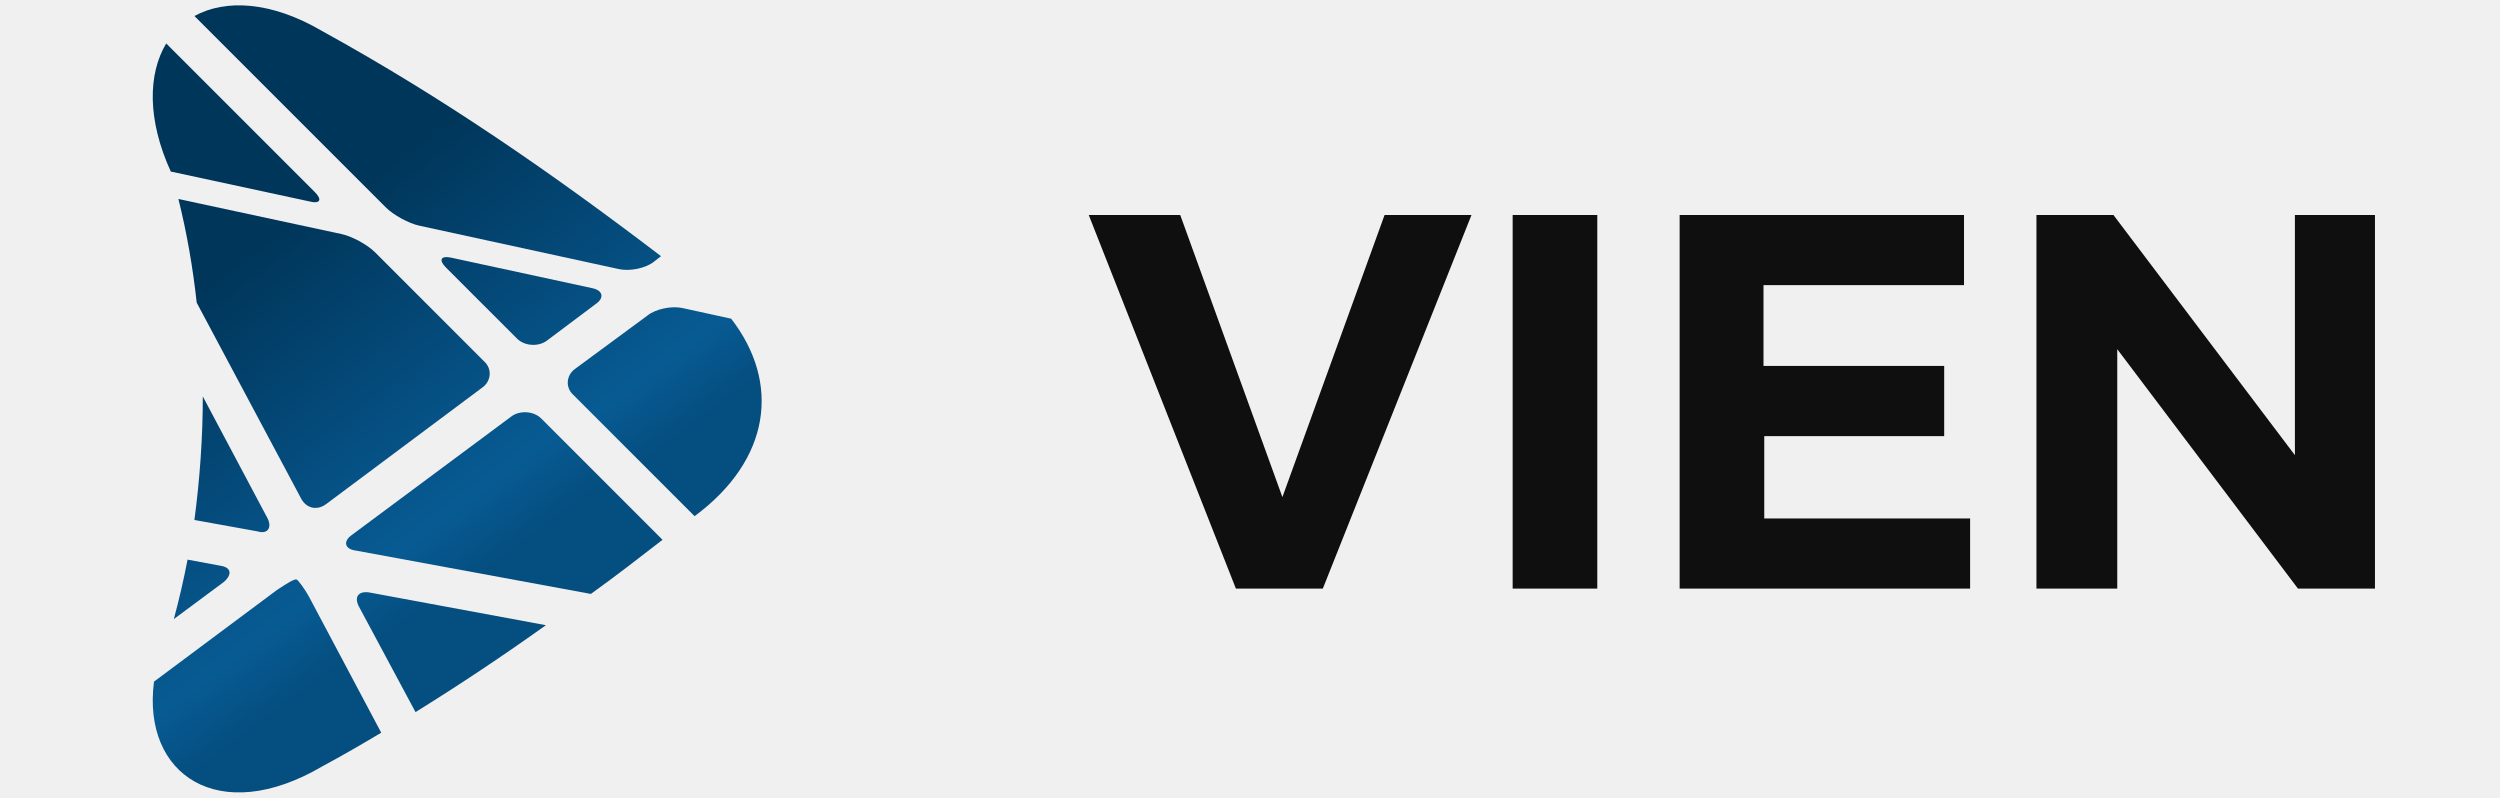
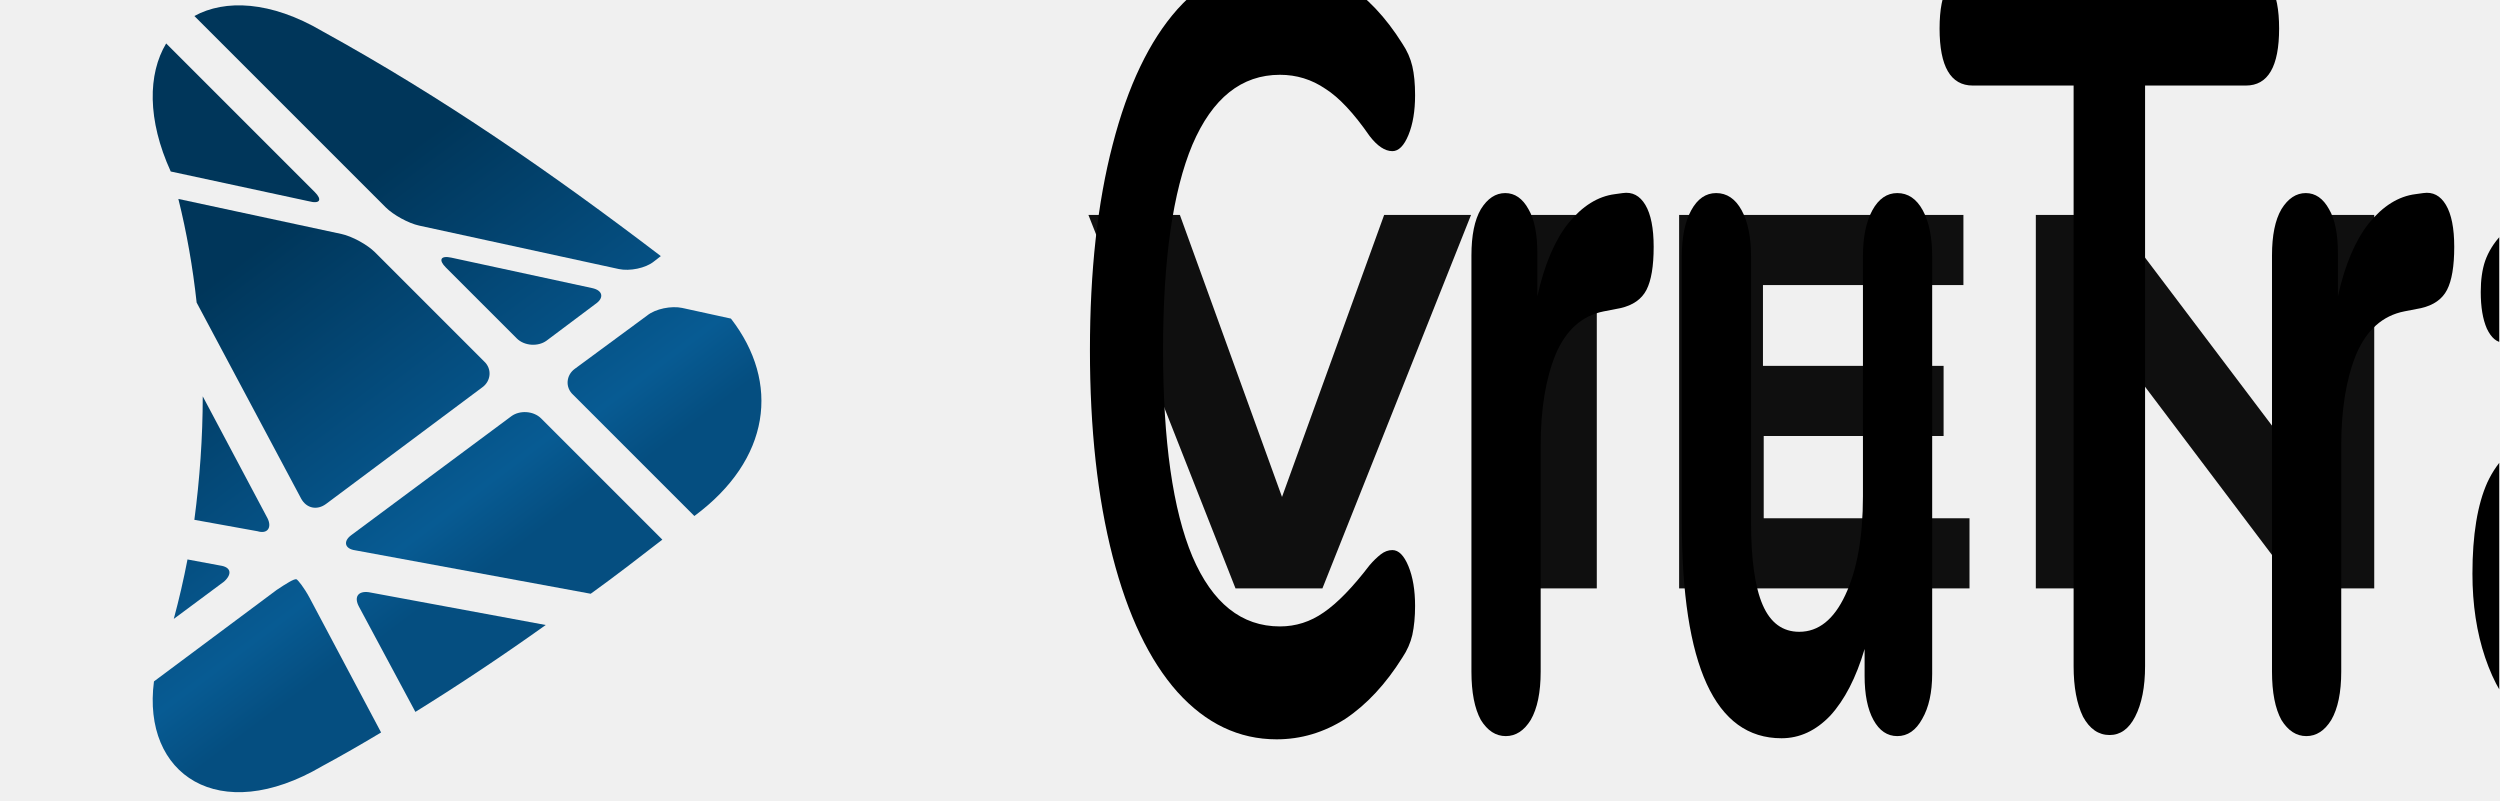
- <svg xmlns="http://www.w3.org/2000/svg" version="1.1" id="Layer_1" x="0px" y="0px" viewBox="0 0 327.9 104.6" style="enable-background:new 0 0 327.9 104.6;" xml:space="preserve">
-   <style type="text/css">
- 	.st0{fill:#0F0F0F;}
- 	.st1{fill:url(#SVGID_1_);}
- 	.st2{fill:url(#SVGID_2_);}
- 	.st3{fill:url(#SVGID_3_);}
- 	.st4{fill:url(#SVGID_4_);}
- 	.st5{fill:url(#SVGID_5_);}
- 	.st6{fill:url(#SVGID_6_);}
- 	.st7{fill:url(#SVGID_7_);}
- 	.st8{fill:url(#SVGID_8_);}
- 	.st9{fill:url(#SVGID_9_);}
- 	.st10{fill:url(#SVGID_10_);}
- </style>
-   <g>
-     <g>
-       <path class="st0" d="M154.8,28.2l13.4,37l13.4-37H193l-19.5,49h-11.4l-19.3-49C142.8,28.2,154.8,28.2,154.8,28.2z" />
-       <path class="st0" d="M209.5,28.2v49h-11.1v-49C198.4,28.2,209.5,28.2,209.5,28.2z" />
-       <path class="st0" d="M257.6,28.2v9.2h-26.3V48H255v9.2h-23.6V68h27v9.2h-38.1v-49C220.3,28.2,257.6,28.2,257.6,28.2z" />
-       <path class="st0" d="M277.2,28.2L301,59.7V28.2h10.5v49h-10.1l-23.7-31.4v31.4h-10.6v-49C267.1,28.2,277.2,28.2,277.2,28.2z" />
-     </g>
+ <svg xmlns="http://www.w3.org/2000/svg" width="328" height="105" viewBox="0 0 328 105" fill="none">
+   <g clip-path="url(#clip0)">
+     <path d="M154.8 28.2L168.2 65.2L181.6 28.2H193L173.5 77.2H162.1L142.8 28.2C142.8 28.2 154.8 28.2 154.8 28.2Z" fill="#0F0F0F" />
+     <path d="M209.5 28.2V77.2H198.4V28.2C198.4 28.2 209.5 28.2 209.5 28.2Z" fill="#0F0F0F" />
+     <path d="M257.6 28.2V37.4H231.3V48H255V57.2H231.4V68H258.4V77.2H220.3V28.2C220.3 28.2 257.6 28.2 257.6 28.2Z" fill="#0F0F0F" />
+     <path d="M277.2 28.2L301 59.7V28.2H311.5V77.2H301.4L277.7 45.8V77.2H267.1V28.2C267.1 28.2 277.2 28.2 277.2 28.2Z" fill="#0F0F0F" />
+     <path d="M47.1 79.6L54.5 93.4C60.3 89.8 66 86 71.6 82L48.4 77.7C47 77.5 46.4 78.3 47.1 79.6Z" fill="url(#paint0_linear)" />
+     <path d="M38.9 76C38.6 75.9 37.5 76.6 36.3 77.4L20.2 89.4C18.6 101.6 28.7 108.5 42.3 100.5C44.9 99.1 47.5 97.6 50 96.1L40.6 78.4C39.9 77.1 39.1 76.1 38.9 76Z" fill="url(#paint1_linear)" />
+     <path d="M84.9 41.4L75.4 48.4C74.3 49.2 74.1 50.8 75.2 51.8L91.1 67.7C101.1 60.3 102.4 50.2 95.9 41.8L89.5 40.4C88.1 40.1 86 40.5 84.9 41.4Z" fill="url(#paint2_linear)" />
+     <path d="M71 54.9C70 53.9 68.2 53.8 67.1 54.6L46.1 70.2C45 71 45.2 72 46.6 72.2L77.5 77.9C80.7 75.6 83.8 73.2 86.9 70.8L71 54.9Z" fill="url(#paint3_linear)" />
+     <path d="M77.7 37.8L59.2 33.8C57.8 33.5 57.5 34.1 58.5 35.1L67.8 44.4C68.8 45.4 70.6 45.5 71.7 44.7L78.1 39.9C79.3 39.1 79.1 38.1 77.7 37.8Z" fill="url(#paint4_linear)" />
+     <path d="M41.3 25.2L21.8 5.7C19.4 9.7 19.3 15.7 22.4 22.5L40.5 26.4C42 26.8 42.3 26.2 41.3 25.2Z" fill="url(#paint5_linear)" />
+     <path d="M35.1 68L26.6 52C26.6 57.4 26.2 62.9 25.5 68.2L33.8 69.7C35.1 70.1 35.7 69.2 35.1 68Z" fill="url(#paint6_linear)" />
+     <path d="M55 29.6L81.2 35.3C82.6 35.6 84.7 35.2 85.8 34.3L86.7 33.6C72.4 22.7 58.1 12.8 42.3 4.1C35.5 0.1 29.5 -0.1 25.5 2.1L50.6 27.2C51.6 28.2 53.6 29.3 55 29.6Z" fill="url(#paint7_linear)" />
+     <path d="M28.9 74.2L24.6 73.4C24.1 76 23.5 78.6 22.8 81.2L29.4 76.3C30.5 75.3 30.3 74.4 28.9 74.2Z" fill="url(#paint8_linear)" />
+     <path d="M39.5 65.4C40.2 66.7 41.6 67 42.8 66.1L63.3 50.8C64.4 50 64.6 48.4 63.5 47.4L49.2 33.1C48.2 32.1 46.2 31 44.8 30.7L23.4 26.1C24.5 30.5 25.3 35.1 25.8 39.7L39.5 65.4Z" fill="url(#paint9_linear)" />
+     <path d="M167.491 97C162.549 97 158.213 94.931 154.482 90.793C150.8 86.654 147.966 80.729 145.98 73.017C143.993 65.304 143 56.275 143 45.929C143 35.584 143.993 26.602 145.98 18.983C147.966 11.271 150.8 5.346 154.482 1.207C158.213 -2.931 162.549 -5 167.491 -5C170.688 -5 173.692 -4.059 176.502 -2.178C179.312 -0.391 181.807 2.242 183.987 5.722C184.617 6.663 185.053 7.65 185.295 8.685C185.538 9.719 185.659 10.989 185.659 12.494C185.659 14.563 185.368 16.303 184.787 17.714C184.205 19.125 183.503 19.83 182.679 19.83C181.71 19.83 180.717 19.172 179.7 17.855C177.616 14.845 175.678 12.776 173.886 11.647C172.093 10.425 170.107 9.813 167.927 9.813C162.888 9.813 159.061 12.87 156.444 18.983C153.877 25.097 152.593 34.079 152.593 45.929C152.593 57.874 153.877 66.903 156.444 73.017C159.061 79.13 162.888 82.187 167.927 82.187C170.01 82.187 171.924 81.575 173.668 80.353C175.46 79.13 177.471 77.061 179.7 74.145C180.184 73.581 180.669 73.111 181.153 72.734C181.638 72.358 182.146 72.17 182.679 72.17C183.503 72.17 184.205 72.876 184.787 74.286C185.368 75.697 185.659 77.437 185.659 79.506C185.659 80.917 185.538 82.187 185.295 83.315C185.053 84.35 184.617 85.338 183.987 86.278C181.807 89.758 179.312 92.439 176.502 94.32C173.692 96.106 170.688 97 167.491 97Z" fill="black" />
+     <path d="M212.892 25.332C214.151 25.144 215.144 25.661 215.871 26.884C216.598 28.107 216.961 29.941 216.961 32.386C216.961 34.925 216.646 36.806 216.017 38.029C215.387 39.252 214.248 40.051 212.601 40.427L210.421 40.851C207.562 41.415 205.455 43.296 204.098 46.494C202.79 49.692 202.136 53.689 202.136 58.486V88.112C202.136 90.84 201.7 92.956 200.828 94.461C199.956 95.871 198.866 96.577 197.558 96.577C196.25 96.577 195.16 95.871 194.287 94.461C193.464 92.956 193.052 90.84 193.052 88.112V33.514C193.052 30.881 193.464 28.859 194.287 27.448C195.16 26.037 196.225 25.332 197.485 25.332C198.745 25.332 199.762 26.037 200.537 27.448C201.312 28.765 201.7 30.693 201.7 33.232V38.876C202.621 34.737 203.977 31.539 205.77 29.282C207.611 27.025 209.646 25.755 211.874 25.473L212.892 25.332Z" fill="black" />
+     <path d="M248.924 25.332C250.329 25.332 251.443 26.084 252.266 27.589C253.09 29.094 253.502 31.116 253.502 33.656V88.394C253.502 90.84 253.066 92.815 252.194 94.32C251.37 95.824 250.28 96.577 248.924 96.577C247.615 96.577 246.574 95.871 245.799 94.461C245.023 93.05 244.636 91.122 244.636 88.676V85.149C243.522 88.912 242.02 91.827 240.13 93.896C238.241 95.871 236.109 96.859 233.735 96.859C225.014 96.859 220.654 87.36 220.654 68.361V33.656C220.654 31.116 221.066 29.094 221.889 27.589C222.713 26.084 223.803 25.332 225.16 25.332C226.565 25.332 227.679 26.084 228.503 27.589C229.326 29.094 229.738 31.116 229.738 33.656V68.502C229.738 73.393 230.247 77.014 231.264 79.365C232.282 81.716 233.88 82.892 236.061 82.892C238.58 82.892 240.59 81.293 242.092 78.095C243.643 74.804 244.418 70.477 244.418 65.116V33.656C244.418 31.116 244.83 29.094 245.653 27.589C246.477 26.084 247.567 25.332 248.924 25.332Z" fill="black" />
+     <path d="M276.782 96.436C275.329 96.436 274.166 95.636 273.294 94.037C272.47 92.344 272.058 90.134 272.058 87.407V11.224H258.832C255.925 11.224 254.472 8.732 254.472 3.747C254.472 -1.238 255.925 -3.73 258.832 -3.73H294.659C297.566 -3.73 299.02 -1.238 299.02 3.747C299.02 8.732 297.566 11.224 294.659 11.224H281.433V87.407C281.433 90.134 280.997 92.344 280.125 94.037C279.301 95.636 278.187 96.436 276.782 96.436Z" fill="black" />
+     <path d="M317.926 25.332C319.186 25.144 320.179 25.661 320.906 26.884C321.632 28.107 321.996 29.941 321.996 32.386C321.996 34.925 321.681 36.806 321.051 38.029C320.421 39.252 319.283 40.051 317.635 40.427L315.455 40.851C312.597 41.415 310.489 43.296 309.133 46.494C307.825 49.692 307.171 53.689 307.171 58.486V88.112C307.171 90.84 306.734 92.956 305.862 94.461C304.99 95.871 303.9 96.577 302.592 96.577C301.284 96.577 300.194 95.871 299.322 94.461C298.498 92.956 298.086 90.84 298.086 88.112V33.514C298.086 30.881 298.498 28.859 299.322 27.448C300.194 26.037 301.26 25.332 302.519 25.332C303.779 25.332 304.797 26.037 305.572 27.448C306.347 28.765 306.734 30.693 306.734 33.232V38.876C307.655 34.737 309.012 31.539 310.804 29.282C312.645 27.025 314.68 25.755 316.909 25.473L317.926 25.332Z" fill="black" />
+     <path d="M341.171 25.05C346.113 25.05 349.771 27.448 352.145 32.245C354.567 36.947 355.778 44.142 355.778 53.83V88.253C355.778 90.793 355.391 92.815 354.615 94.32C353.84 95.73 352.774 96.436 351.418 96.436C350.158 96.436 349.117 95.683 348.293 94.178C347.518 92.674 347.13 90.698 347.13 88.253V85.149C346.307 88.817 344.998 91.686 343.206 93.755C341.462 95.824 339.427 96.859 337.101 96.859C334.727 96.859 332.571 95.918 330.634 94.037C328.696 92.156 327.169 89.57 326.055 86.278C324.941 82.986 324.384 79.318 324.384 75.274C324.384 70.195 325.038 66.198 326.346 63.282C327.702 60.367 329.883 58.25 332.886 56.934C335.89 55.617 340.032 54.959 345.313 54.959H347.13V51.714C347.13 47.105 346.621 43.766 345.604 41.697C344.587 39.534 342.939 38.452 340.662 38.452C339.257 38.452 337.828 38.876 336.375 39.722C334.921 40.474 333.201 41.603 331.215 43.108C329.955 44.331 329.035 44.942 328.453 44.942C327.581 44.942 326.855 44.331 326.273 43.108C325.74 41.885 325.474 40.286 325.474 38.311C325.474 36.712 325.668 35.349 326.055 34.22C326.491 32.997 327.194 31.869 328.163 30.834C329.858 29.047 331.869 27.636 334.194 26.602C336.568 25.567 338.894 25.05 341.171 25.05ZM338.918 84.162C341.341 84.162 343.303 82.61 344.805 79.506C346.355 76.308 347.13 72.217 347.13 67.232V64.27H345.822C342.576 64.27 340.057 64.552 338.264 65.116C336.472 65.68 335.188 66.668 334.412 68.079C333.637 69.49 333.25 71.418 333.25 73.863C333.25 76.873 333.783 79.365 334.849 81.34C335.963 83.221 337.319 84.162 338.918 84.162Z" fill="black" />
+     <path d="M385.649 25.05C389.913 25.05 393.086 27.401 395.169 32.104C397.253 36.806 398.294 43.907 398.294 53.407V88.112C398.294 90.746 397.883 92.815 397.059 94.32C396.284 95.824 395.194 96.577 393.789 96.577C392.384 96.577 391.269 95.824 390.446 94.32C389.622 92.815 389.21 90.746 389.21 88.112V54.394C389.21 49.033 388.677 45.13 387.612 42.685C386.594 40.239 384.971 39.017 382.742 39.017C380.126 39.017 378.019 40.615 376.42 43.813C374.87 47.011 374.094 51.291 374.094 56.651V88.112C374.094 90.746 373.683 92.815 372.859 94.32C372.035 95.824 370.921 96.577 369.516 96.577C368.111 96.577 366.997 95.824 366.173 94.32C365.398 92.815 365.01 90.746 365.01 88.112V33.514C365.01 31.069 365.422 29.094 366.246 27.589C367.069 26.084 368.184 25.332 369.589 25.332C370.848 25.332 371.866 26.084 372.641 27.589C373.465 29 373.876 30.881 373.876 33.232V37.041C375.088 33.185 376.711 30.223 378.746 28.154C380.78 26.084 383.082 25.05 385.649 25.05Z" fill="black" />
+     <path d="M420.384 96.859C415.103 96.859 410.84 94.837 407.594 90.793C406.043 89.005 405.268 86.466 405.268 83.174C405.268 81.293 405.535 79.788 406.068 78.66C406.6 77.437 407.254 76.826 408.03 76.826C408.853 76.826 409.992 77.578 411.445 79.083C412.996 80.494 414.401 81.575 415.66 82.328C416.968 83.08 418.616 83.456 420.602 83.456C422.637 83.456 424.211 82.798 425.326 81.481C426.488 80.165 427.07 78.331 427.07 75.979C427.07 74.38 426.828 73.111 426.343 72.17C425.907 71.23 425.083 70.383 423.872 69.631C422.709 68.784 420.917 67.844 418.495 66.809C414.183 65.116 411.082 62.718 409.192 59.614C407.351 56.51 406.431 52.231 406.431 46.776C406.431 42.638 407.061 38.922 408.32 35.631C409.58 32.245 411.3 29.658 413.48 27.871C415.709 25.99 418.228 25.05 421.038 25.05C423.073 25.05 425.035 25.567 426.925 26.602C428.814 27.542 430.51 28.953 432.012 30.834C433.562 32.715 434.337 35.208 434.337 38.311C434.337 40.192 434.071 41.791 433.538 43.108C433.005 44.331 432.351 44.942 431.576 44.942C431.043 44.942 430.51 44.754 429.977 44.378C429.492 43.907 428.862 43.249 428.087 42.403C426.682 40.992 425.471 39.957 424.454 39.299C423.436 38.546 422.177 38.17 420.675 38.17C418.882 38.17 417.453 38.876 416.387 40.286C415.37 41.697 414.861 43.625 414.861 46.071C414.861 48.422 415.394 50.209 416.46 51.431C417.526 52.654 419.585 53.877 422.637 55.1C425.883 56.416 428.426 57.921 430.267 59.614C432.108 61.307 433.417 63.423 434.192 65.963C435.015 68.502 435.427 71.747 435.427 75.697C435.427 82.093 434.046 87.219 431.285 91.075C428.572 94.931 424.938 96.859 420.384 96.859Z" fill="black" />
+     <path d="M460.743 9.39C458.514 9.672 456.891 10.989 455.874 13.34C454.856 15.692 454.348 19.078 454.348 23.498V26.743H460.525C463.238 26.743 464.594 28.953 464.594 33.373C464.594 37.794 463.238 40.004 460.525 40.004H454.348V88.112C454.348 90.84 453.912 92.909 453.039 94.32C452.216 95.73 451.15 96.436 449.842 96.436C448.534 96.436 447.444 95.73 446.572 94.32C445.7 92.909 445.264 90.84 445.264 88.112V40.004H441.63C438.917 40.004 437.56 37.794 437.56 33.373C437.56 28.953 438.917 26.743 441.63 26.743H445.264V25.755C445.264 16.914 446.45 10.001 448.824 5.017C451.247 -0.062 454.638 -2.931 458.999 -3.589L460.888 -3.871C462.826 -4.154 464.183 -3.73 464.958 -2.602C465.781 -1.567 466.193 0.079 466.193 2.336C466.193 6.38 465.006 8.638 462.632 9.108L460.743 9.39Z" fill="black" />
+     <path d="M496.608 76.826C497.431 76.826 498.085 77.437 498.57 78.66C499.103 79.882 499.369 81.528 499.369 83.597C499.369 86.513 498.473 88.959 496.68 90.934C495.033 92.721 493.168 94.178 491.085 95.307C489.001 96.342 487.015 96.859 485.125 96.859C479.409 96.859 474.879 93.661 471.536 87.266C468.193 80.87 466.521 72.123 466.521 61.025C466.521 53.971 467.248 47.717 468.702 42.261C470.155 36.806 472.19 32.574 474.806 29.564C477.471 26.555 480.474 25.05 483.817 25.05C487.015 25.05 489.801 26.414 492.175 29.141C494.549 31.869 496.39 35.725 497.698 40.709C499.006 45.694 499.66 51.573 499.66 58.344C499.66 62.389 498.739 64.411 496.898 64.411H475.46C475.751 70.9 476.696 75.697 478.294 78.801C479.893 81.811 482.219 83.315 485.271 83.315C486.821 83.315 488.178 82.939 489.341 82.187C490.552 81.434 491.908 80.4 493.41 79.083C494.864 77.578 495.929 76.826 496.608 76.826ZM484.035 37.465C481.565 37.465 479.578 38.97 478.076 41.979C476.623 44.989 475.751 49.315 475.46 54.959H491.884C491.787 49.221 491.06 44.895 489.704 41.979C488.347 38.97 486.458 37.465 484.035 37.465Z" fill="black" />
+     <path d="M526.93 25.332C528.19 25.144 529.183 25.661 529.91 26.884C530.637 28.107 531 29.941 531 32.386C531 34.925 530.685 36.806 530.055 38.029C529.425 39.252 528.287 40.051 526.64 40.427L524.459 40.851C521.601 41.415 519.494 43.296 518.137 46.494C516.829 49.692 516.175 53.689 516.175 58.486V88.112C516.175 90.84 515.739 92.956 514.867 94.461C513.995 95.871 512.905 96.577 511.596 96.577C510.288 96.577 509.198 95.871 508.326 94.461C507.503 92.956 507.091 90.84 507.091 88.112V33.514C507.091 30.881 507.503 28.859 508.326 27.448C509.198 26.037 510.264 25.332 511.524 25.332C512.783 25.332 513.801 26.037 514.576 27.448C515.351 28.765 515.739 30.693 515.739 33.232V38.876C516.659 34.737 518.016 31.539 519.808 29.282C521.649 27.025 523.684 25.755 525.913 25.473L526.93 25.332Z" fill="black" />
  </g>
-   <g>
-     <linearGradient id="SVGID_1_" gradientUnits="userSpaceOnUse" x1="10.595" y1="18.156" x2="65.265" y2="90.704">
-       <stop offset="0" style="stop-color:#00365A" />
-       <stop offset="0.25" style="stop-color:#00365A" />
-       <stop offset="0.571" style="stop-color:#054E80" />
-       <stop offset="0.735" style="stop-color:#075B93" />
-       <stop offset="0.839" style="stop-color:#054E80" />
-       <stop offset="1" style="stop-color:#054E80" />
+   <defs>
+     <linearGradient id="paint0_linear" x1="10.595" y1="18.156" x2="65.265" y2="90.704" gradientUnits="userSpaceOnUse">
+       <stop stop-color="#00365A" />
+       <stop offset="0.25" stop-color="#00365A" />
+       <stop offset="0.571" stop-color="#054E80" />
+       <stop offset="0.735" stop-color="#075B93" />
+       <stop offset="0.839" stop-color="#054E80" />
+       <stop offset="1" stop-color="#054E80" />
    </linearGradient>
-     <path class="st1" d="M47.1,79.6l7.4,13.8C60.3,89.8,66,86,71.6,82l-23.2-4.3C47,77.5,46.4,78.3,47.1,79.6z" />
-     <linearGradient id="SVGID_2_" gradientUnits="userSpaceOnUse" x1="-8.669" y1="35.617" x2="43.745" y2="105.173">
-       <stop offset="0" style="stop-color:#00365A" />
-       <stop offset="0.25" style="stop-color:#00365A" />
-       <stop offset="0.571" style="stop-color:#054E80" />
-       <stop offset="0.735" style="stop-color:#075B93" />
-       <stop offset="0.839" style="stop-color:#054E80" />
-       <stop offset="1" style="stop-color:#054E80" />
+     <linearGradient id="paint1_linear" x1="-8.669" y1="35.617" x2="43.745" y2="105.173" gradientUnits="userSpaceOnUse">
+       <stop stop-color="#00365A" />
+       <stop offset="0.25" stop-color="#00365A" />
+       <stop offset="0.571" stop-color="#054E80" />
+       <stop offset="0.735" stop-color="#075B93" />
+       <stop offset="0.839" stop-color="#054E80" />
+       <stop offset="1" stop-color="#054E80" />
    </linearGradient>
-     <path class="st2" d="M38.9,76c-0.3-0.1-1.4,0.6-2.6,1.4l-16.1,12c-1.6,12.2,8.5,19.1,22.1,11.1c2.6-1.4,5.2-2.9,7.7-4.4l-9.4-17.7   C39.9,77.1,39.1,76.1,38.9,76z" />
-     <linearGradient id="SVGID_3_" gradientUnits="userSpaceOnUse" x1="48.801" y1="-1.955" x2="99.978" y2="65.959">
-       <stop offset="0" style="stop-color:#00365A" />
-       <stop offset="0.25" style="stop-color:#00365A" />
-       <stop offset="0.571" style="stop-color:#054E80" />
-       <stop offset="0.735" style="stop-color:#075B93" />
-       <stop offset="0.839" style="stop-color:#054E80" />
-       <stop offset="1" style="stop-color:#054E80" />
+     <linearGradient id="paint2_linear" x1="48.801" y1="-1.955" x2="99.978" y2="65.959" gradientUnits="userSpaceOnUse">
+       <stop stop-color="#00365A" />
+       <stop offset="0.25" stop-color="#00365A" />
+       <stop offset="0.571" stop-color="#054E80" />
+       <stop offset="0.735" stop-color="#075B93" />
+       <stop offset="0.839" stop-color="#054E80" />
+       <stop offset="1" stop-color="#054E80" />
    </linearGradient>
-     <path class="st3" d="M84.9,41.4l-9.5,7c-1.1,0.8-1.3,2.4-0.2,3.4l15.9,15.9c10-7.4,11.3-17.5,4.8-25.9l-6.4-1.4   C88.1,40.1,86,40.5,84.9,41.4z" />
-     <linearGradient id="SVGID_4_" gradientUnits="userSpaceOnUse" x1="23.411" y1="14.436" x2="75.439" y2="83.48">
-       <stop offset="0" style="stop-color:#00365A" />
-       <stop offset="0.25" style="stop-color:#00365A" />
-       <stop offset="0.571" style="stop-color:#054E80" />
-       <stop offset="0.735" style="stop-color:#075B93" />
-       <stop offset="0.839" style="stop-color:#054E80" />
-       <stop offset="1" style="stop-color:#054E80" />
+     <linearGradient id="paint3_linear" x1="23.411" y1="14.436" x2="75.439" y2="83.48" gradientUnits="userSpaceOnUse">
+       <stop stop-color="#00365A" />
+       <stop offset="0.25" stop-color="#00365A" />
+       <stop offset="0.571" stop-color="#054E80" />
+       <stop offset="0.735" stop-color="#075B93" />
+       <stop offset="0.839" stop-color="#054E80" />
+       <stop offset="1" stop-color="#054E80" />
    </linearGradient>
-     <path class="st4" d="M71,54.9c-1-1-2.8-1.1-3.9-0.3L46.1,70.2c-1.1,0.8-0.9,1.8,0.5,2l30.9,5.7c3.2-2.3,6.3-4.7,9.4-7.1L71,54.9z" />
-     <linearGradient id="SVGID_5_" gradientUnits="userSpaceOnUse" x1="41.303" y1="0.522" x2="94.374" y2="70.95">
-       <stop offset="0" style="stop-color:#00365A" />
-       <stop offset="0.25" style="stop-color:#00365A" />
-       <stop offset="0.571" style="stop-color:#054E80" />
-       <stop offset="0.735" style="stop-color:#075B93" />
-       <stop offset="0.839" style="stop-color:#054E80" />
-       <stop offset="1" style="stop-color:#054E80" />
+     <linearGradient id="paint4_linear" x1="41.303" y1="0.522" x2="94.374" y2="70.95" gradientUnits="userSpaceOnUse">
+       <stop stop-color="#00365A" />
+       <stop offset="0.25" stop-color="#00365A" />
+       <stop offset="0.571" stop-color="#054E80" />
+       <stop offset="0.735" stop-color="#075B93" />
+       <stop offset="0.839" stop-color="#054E80" />
+       <stop offset="1" stop-color="#054E80" />
    </linearGradient>
-     <path class="st5" d="M77.7,37.8l-18.5-4c-1.4-0.3-1.7,0.3-0.7,1.3l9.3,9.3c1,1,2.8,1.1,3.9,0.3l6.4-4.8   C79.3,39.1,79.1,38.1,77.7,37.8z" />
-     <linearGradient id="SVGID_6_" gradientUnits="userSpaceOnUse" x1="24.093" y1="13.524" x2="76.617" y2="83.226">
-       <stop offset="0" style="stop-color:#00365A" />
-       <stop offset="0.25" style="stop-color:#00365A" />
-       <stop offset="0.571" style="stop-color:#054E80" />
-       <stop offset="0.735" style="stop-color:#075B93" />
-       <stop offset="0.839" style="stop-color:#054E80" />
-       <stop offset="1" style="stop-color:#054E80" />
+     <linearGradient id="paint5_linear" x1="24.093" y1="13.524" x2="76.617" y2="83.226" gradientUnits="userSpaceOnUse">
+       <stop stop-color="#00365A" />
+       <stop offset="0.25" stop-color="#00365A" />
+       <stop offset="0.571" stop-color="#054E80" />
+       <stop offset="0.735" stop-color="#075B93" />
+       <stop offset="0.839" stop-color="#054E80" />
+       <stop offset="1" stop-color="#054E80" />
    </linearGradient>
-     <path class="st6" d="M41.3,25.2L21.8,5.7c-2.4,4-2.5,10,0.6,16.8l18.1,3.9C42,26.8,42.3,26.2,41.3,25.2z" />
-     <linearGradient id="SVGID_7_" gradientUnits="userSpaceOnUse" x1="2.325" y1="28.73" x2="53.967" y2="97.263">
-       <stop offset="0" style="stop-color:#00365A" />
-       <stop offset="0.25" style="stop-color:#00365A" />
-       <stop offset="0.571" style="stop-color:#054E80" />
-       <stop offset="0.735" style="stop-color:#075B93" />
-       <stop offset="0.839" style="stop-color:#054E80" />
-       <stop offset="1" style="stop-color:#054E80" />
+     <linearGradient id="paint6_linear" x1="2.325" y1="28.73" x2="53.967" y2="97.263" gradientUnits="userSpaceOnUse">
+       <stop stop-color="#00365A" />
+       <stop offset="0.25" stop-color="#00365A" />
+       <stop offset="0.571" stop-color="#054E80" />
+       <stop offset="0.735" stop-color="#075B93" />
+       <stop offset="0.839" stop-color="#054E80" />
+       <stop offset="1" stop-color="#054E80" />
    </linearGradient>
-     <path class="st7" d="M35.1,68L26.6,52c0,5.4-0.4,10.9-1.1,16.2l8.3,1.5C35.1,70.1,35.7,69.2,35.1,68z" />
-     <linearGradient id="SVGID_8_" gradientUnits="userSpaceOnUse" x1="42.665" y1="7.043552e-02" x2="96.162" y2="71.063">
-       <stop offset="0" style="stop-color:#00365A" />
-       <stop offset="0.25" style="stop-color:#00365A" />
-       <stop offset="0.571" style="stop-color:#054E80" />
-       <stop offset="0.735" style="stop-color:#075B93" />
-       <stop offset="0.839" style="stop-color:#054E80" />
-       <stop offset="1" style="stop-color:#054E80" />
+     <linearGradient id="paint7_linear" x1="42.665" y1="0.07" x2="96.162" y2="71.063" gradientUnits="userSpaceOnUse">
+       <stop stop-color="#00365A" />
+       <stop offset="0.25" stop-color="#00365A" />
+       <stop offset="0.571" stop-color="#054E80" />
+       <stop offset="0.735" stop-color="#075B93" />
+       <stop offset="0.839" stop-color="#054E80" />
+       <stop offset="1" stop-color="#054E80" />
    </linearGradient>
-     <path class="st8" d="M55,29.6l26.2,5.7c1.4,0.3,3.5-0.1,4.6-1l0.9-0.7C72.4,22.7,58.1,12.8,42.3,4.1c-6.8-4-12.8-4.2-16.8-2   l25.1,25.1C51.6,28.2,53.6,29.3,55,29.6z" />
-     <linearGradient id="SVGID_9_" gradientUnits="userSpaceOnUse" x1="-5.17" y1="36.09" x2="44.443" y2="101.928">
-       <stop offset="0" style="stop-color:#00365A" />
-       <stop offset="0.25" style="stop-color:#00365A" />
-       <stop offset="0.571" style="stop-color:#054E80" />
-       <stop offset="0.735" style="stop-color:#075B93" />
-       <stop offset="0.839" style="stop-color:#054E80" />
-       <stop offset="1" style="stop-color:#054E80" />
+     <linearGradient id="paint8_linear" x1="-5.17" y1="36.09" x2="44.443" y2="101.929" gradientUnits="userSpaceOnUse">
+       <stop stop-color="#00365A" />
+       <stop offset="0.25" stop-color="#00365A" />
+       <stop offset="0.571" stop-color="#054E80" />
+       <stop offset="0.735" stop-color="#075B93" />
+       <stop offset="0.839" stop-color="#054E80" />
+       <stop offset="1" stop-color="#054E80" />
    </linearGradient>
-     <path class="st9" d="M28.9,74.2l-4.3-0.8c-0.5,2.6-1.1,5.2-1.8,7.8l6.6-4.9C30.5,75.3,30.3,74.4,28.9,74.2z" />
-     <linearGradient id="SVGID_10_" gradientUnits="userSpaceOnUse" x1="20.644" y1="15.426" x2="72.499" y2="84.24">
-       <stop offset="0" style="stop-color:#00365A" />
-       <stop offset="0.25" style="stop-color:#00365A" />
-       <stop offset="0.571" style="stop-color:#054E80" />
-       <stop offset="0.735" style="stop-color:#075B93" />
-       <stop offset="0.839" style="stop-color:#054E80" />
-       <stop offset="1" style="stop-color:#054E80" />
+     <linearGradient id="paint9_linear" x1="20.644" y1="15.426" x2="72.499" y2="84.24" gradientUnits="userSpaceOnUse">
+       <stop stop-color="#00365A" />
+       <stop offset="0.25" stop-color="#00365A" />
+       <stop offset="0.571" stop-color="#054E80" />
+       <stop offset="0.735" stop-color="#075B93" />
+       <stop offset="0.839" stop-color="#054E80" />
+       <stop offset="1" stop-color="#054E80" />
    </linearGradient>
-     <path class="st10" d="M39.5,65.4c0.7,1.3,2.1,1.6,3.3,0.7l20.5-15.3c1.1-0.8,1.3-2.4,0.2-3.4L49.2,33.1c-1-1-3-2.1-4.4-2.4   l-21.4-4.6c1.1,4.4,1.9,9,2.4,13.6L39.5,65.4z" />
-   </g>
+     <clipPath id="clip0">
+       <rect width="327.9" height="104.6" fill="white" />
+     </clipPath>
+   </defs>
</svg>
